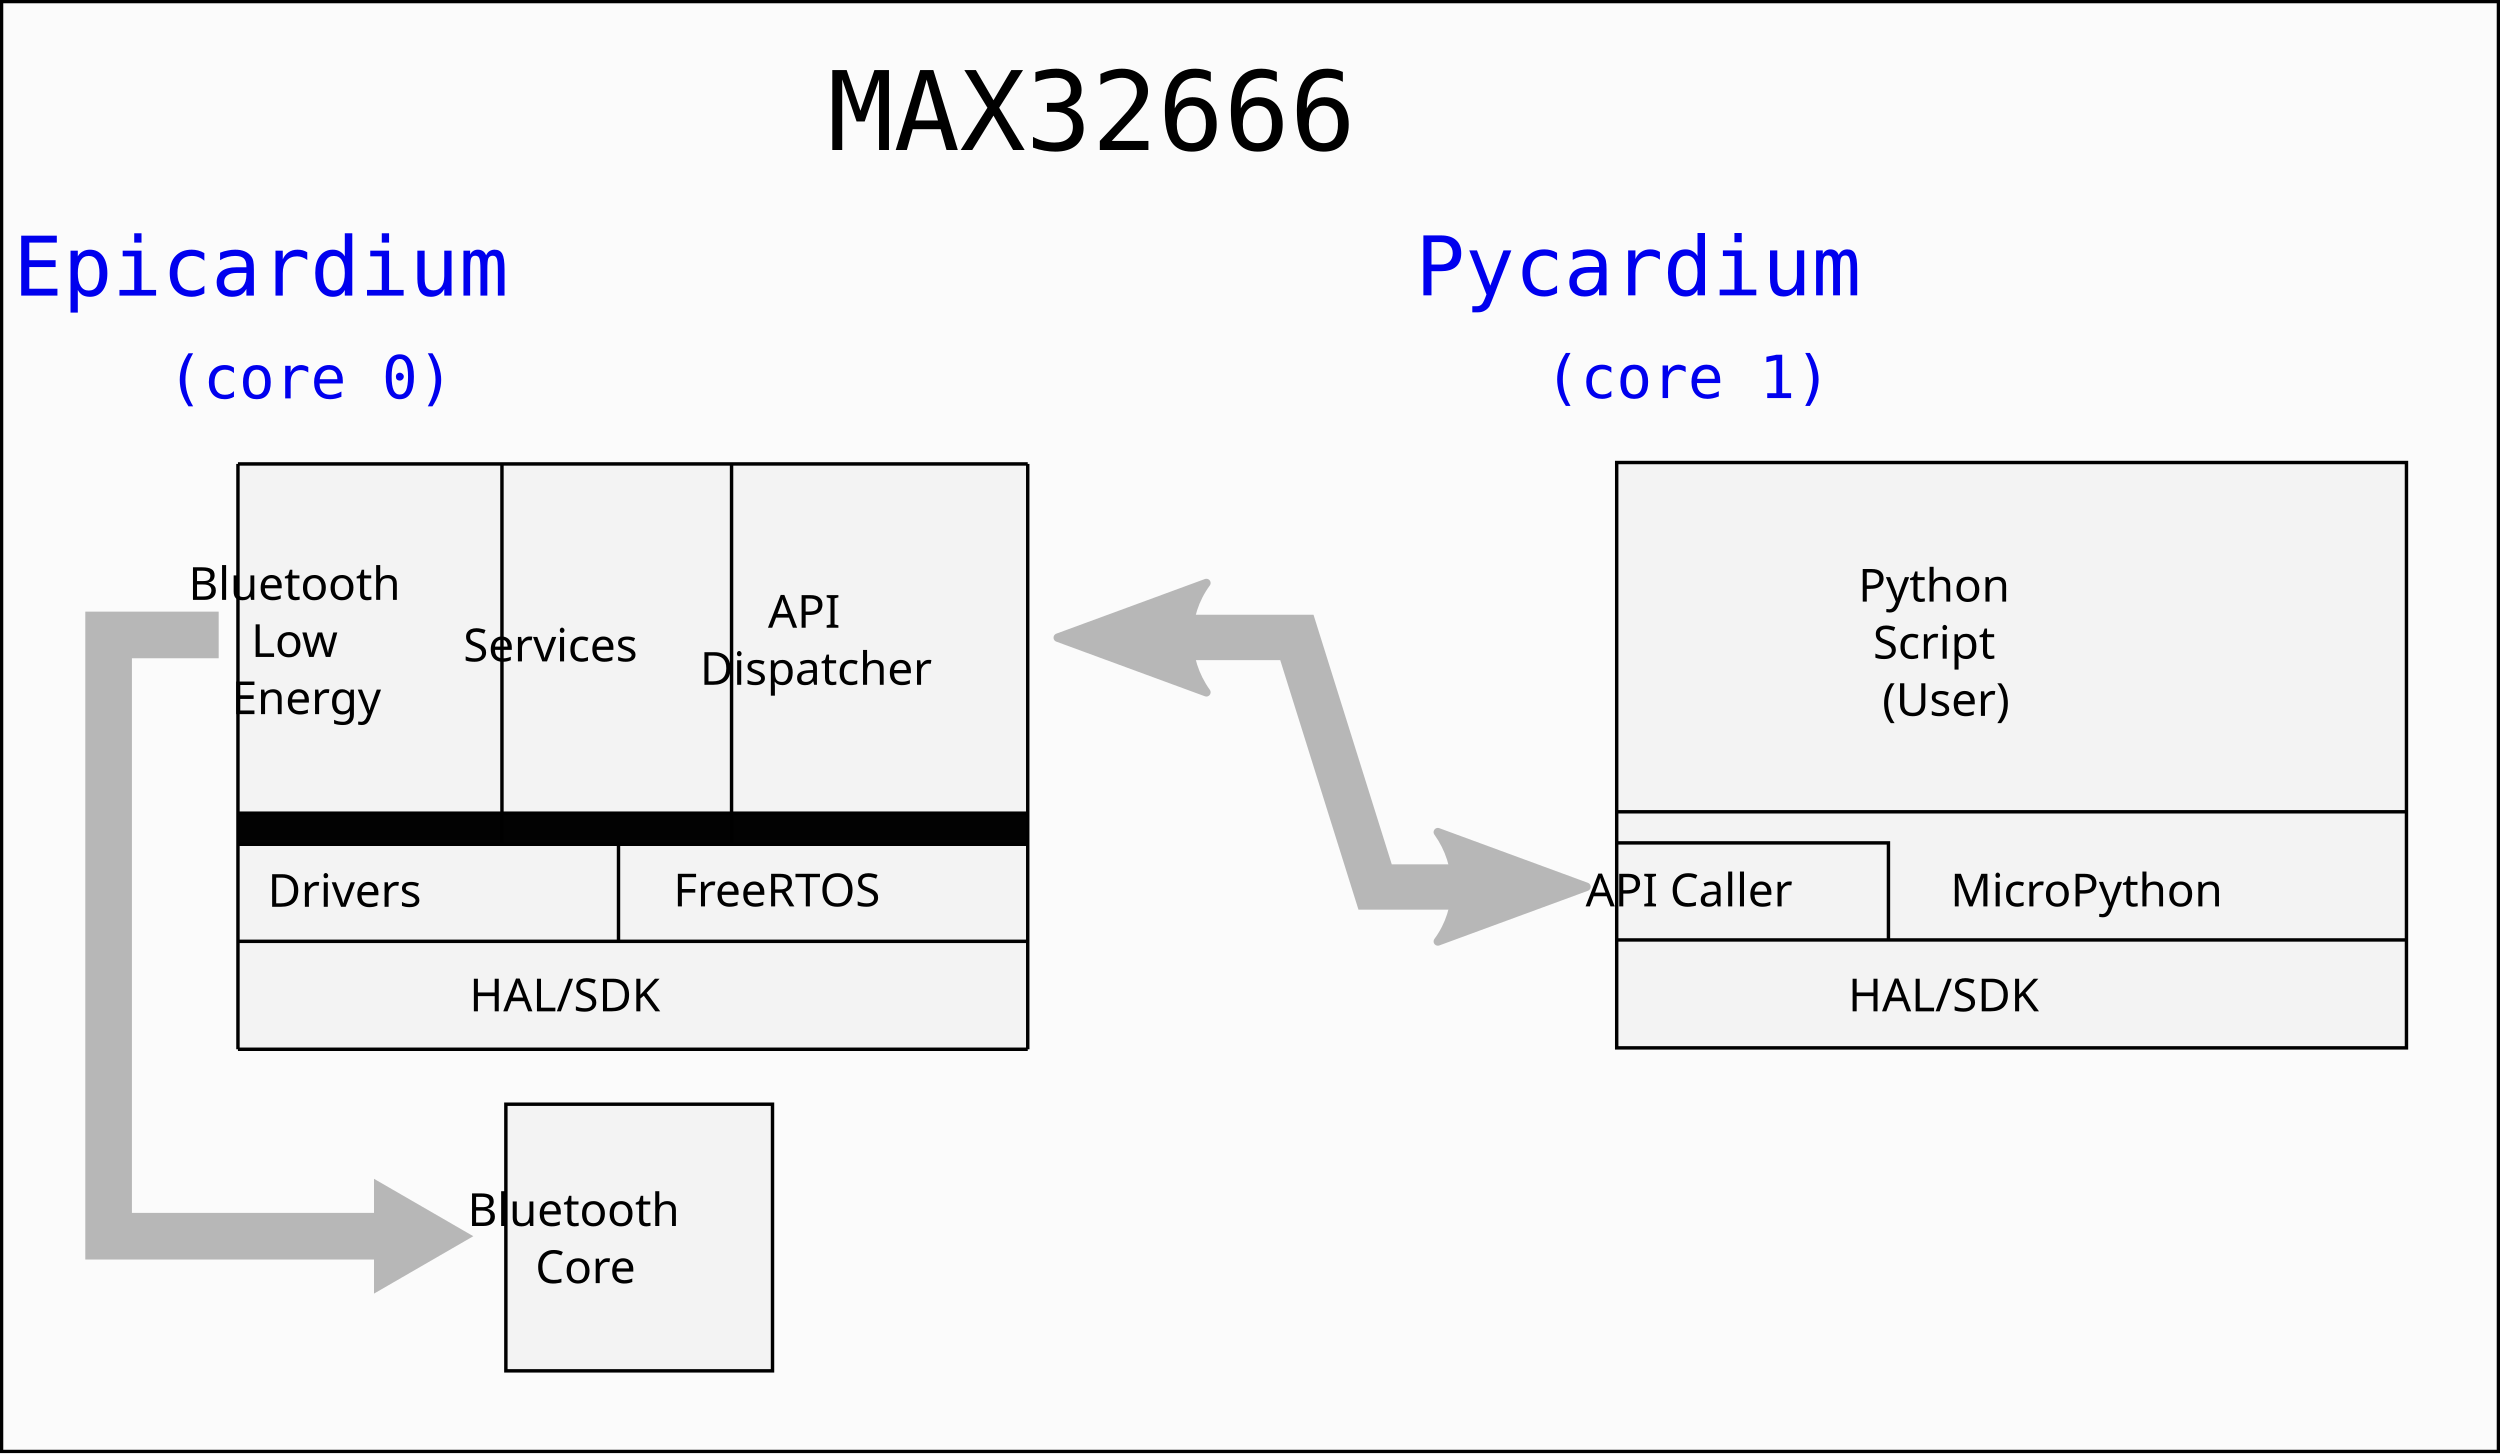
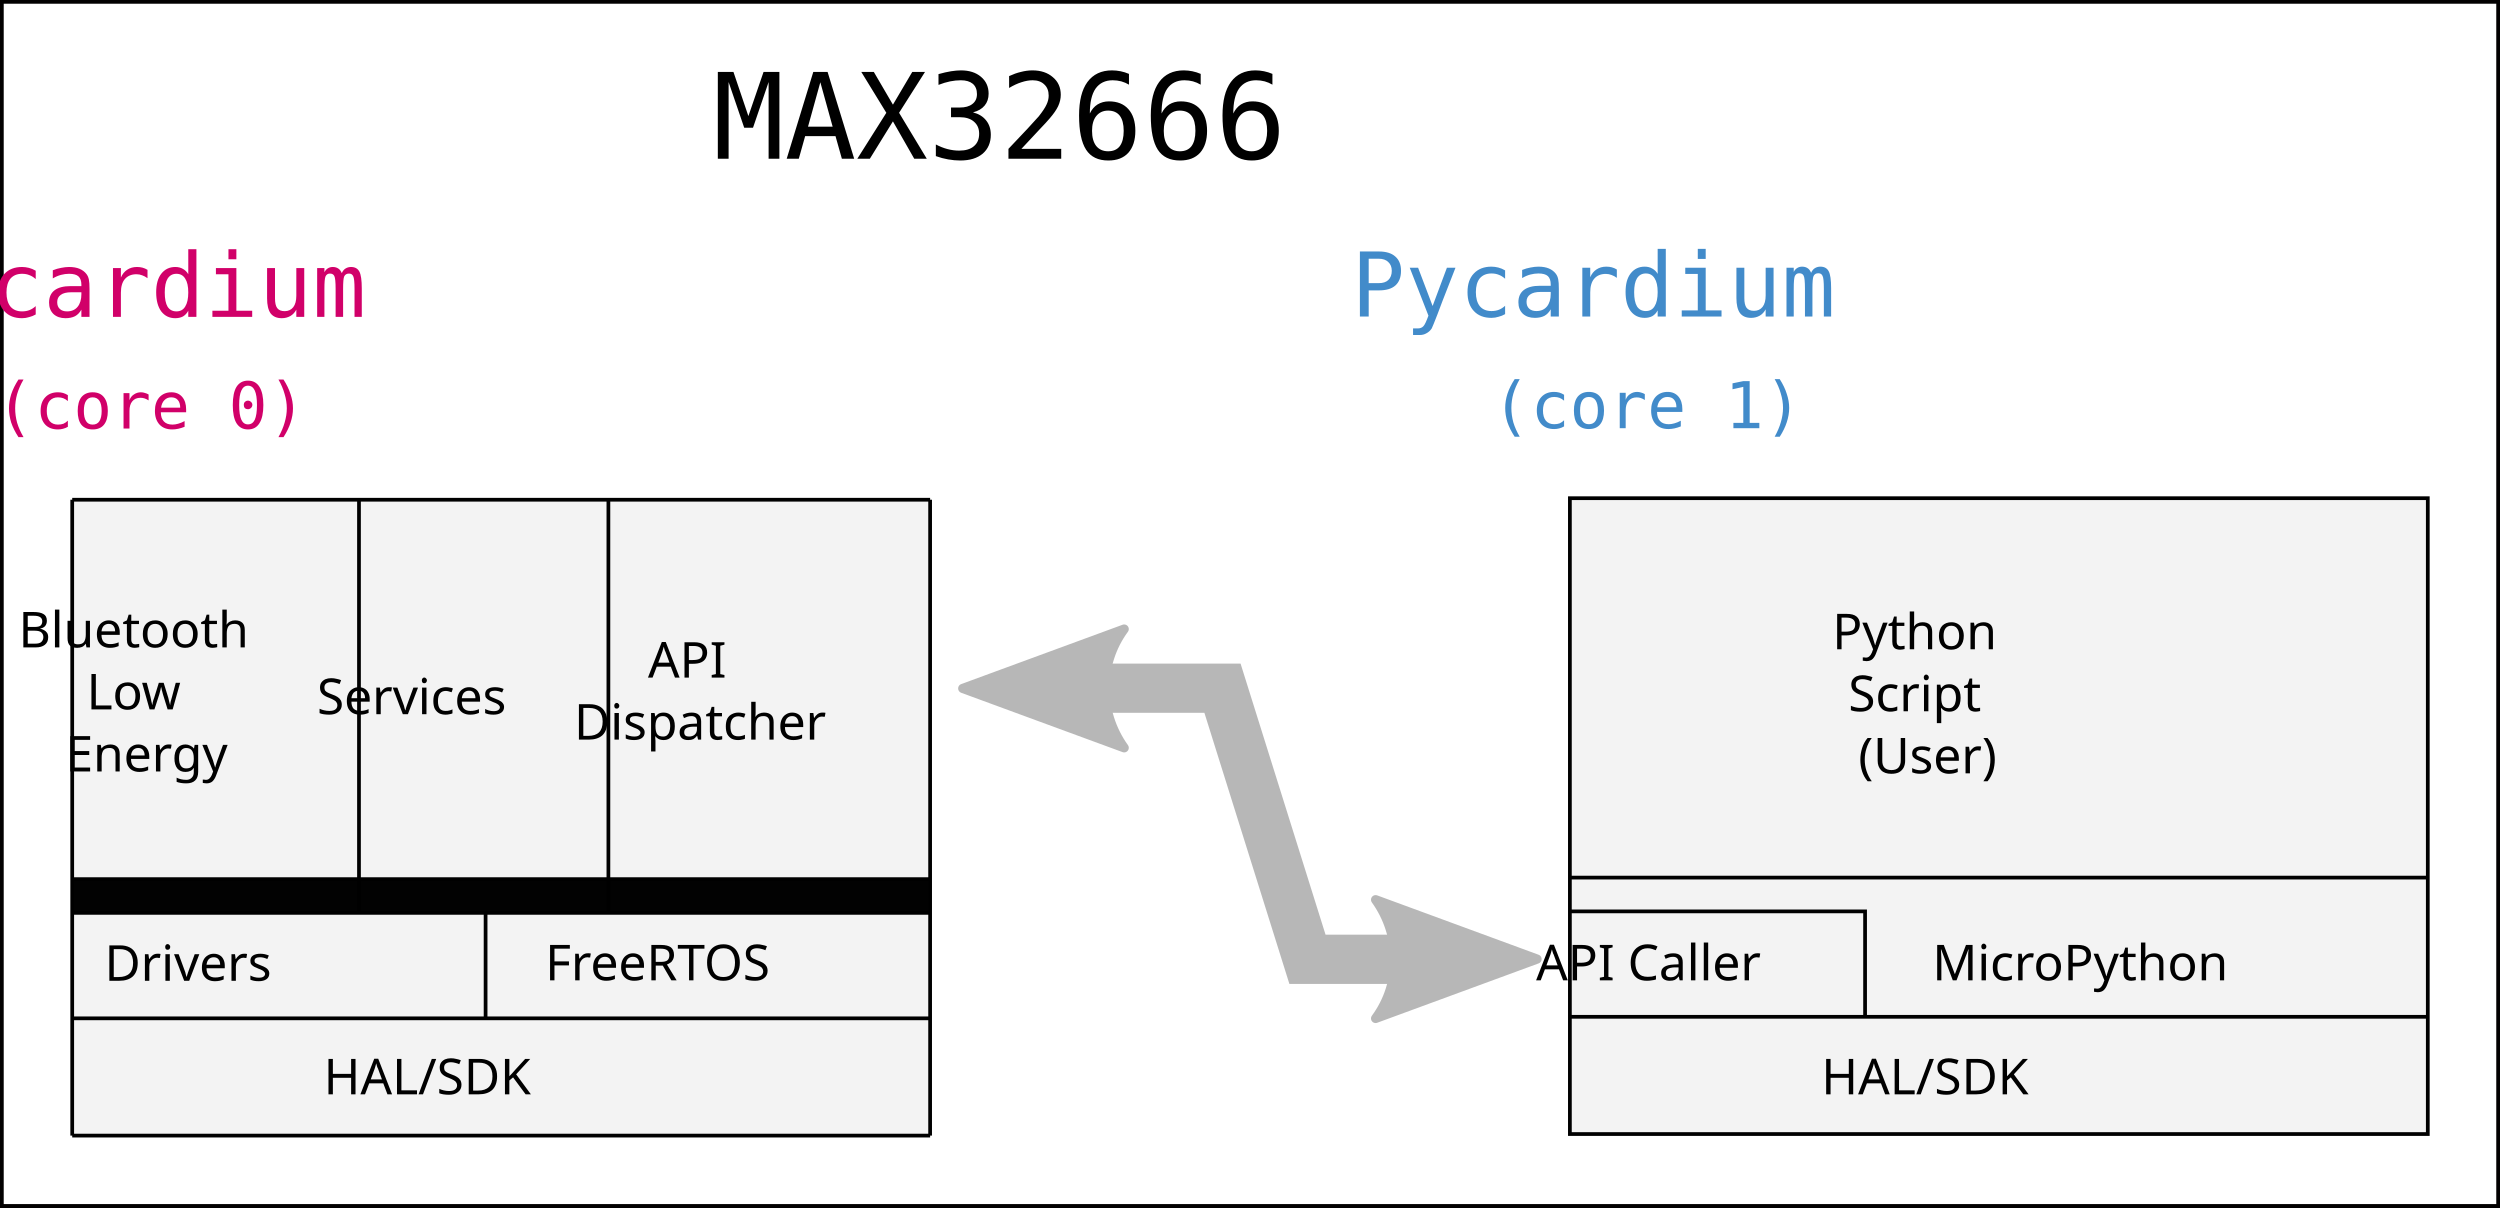
- <svg xmlns="http://www.w3.org/2000/svg" xmlns:xlink="http://www.w3.org/1999/xlink" width="193.02mm" height="112.186mm" viewBox="0 0 193.02 112.186" version="1.1" id="svg1036">
+ <svg xmlns="http://www.w3.org/2000/svg" xmlns:xlink="http://www.w3.org/1999/xlink" width="177.692mm" height="85.846mm" viewBox="0 0 177.692 85.846" version="1.1" id="svg1036">
  <defs id="defs1030">
    <marker orient="auto" refY="0" refX="0" id="TriangleOutS" style="overflow:visible">
      <path id="path6970" d="M 5.77,0 -2.88,5 V -5 Z" style="fill:#b7b7b7;fill-opacity:1;fill-rule:evenodd;stroke:#b7b7b7;stroke-width:1pt;stroke-opacity:1" transform="scale(0.2)" />
    </marker>
    <marker orient="auto" refY="0" refX="0" id="EmptyTriangleOutS" style="overflow:visible">
      <path id="path6988" d="M 5.77,0 -2.88,5 V -5 Z" style="fill:#ffffff;fill-rule:evenodd;stroke:#6f6f6f;stroke-width:1pt;stroke-opacity:1" transform="matrix(0.2,0,0,0.2,-0.6,0)" />
    </marker>
    <marker orient="auto" refY="0" refX="0" id="StopS" style="overflow:visible">
      <path id="path6997" d="M 0,5.65 V -5.65" style="fill:none;fill-opacity:0.75;fill-rule:evenodd;stroke:#6f6f6f;stroke-width:1pt;stroke-opacity:1" transform="scale(0.2)" />
    </marker>
    <marker orient="auto" refY="0" refX="0" id="TriangleOutM" style="overflow:visible">
      <path id="path6967" d="M 5.77,0 -2.88,5 V -5 Z" style="fill:#6f6f6f;fill-opacity:1;fill-rule:evenodd;stroke:#6f6f6f;stroke-width:1pt;stroke-opacity:1" transform="scale(0.4)" />
    </marker>
    <marker orient="auto" refY="0" refX="0" id="Arrow2Sstart" style="overflow:visible">
      <path id="path5075" style="fill:#b7b7b7;fill-opacity:1;fill-rule:evenodd;stroke:#b7b7b7;stroke-width:0.625;stroke-linejoin:round;stroke-opacity:1" d="M 8.719,4.034 -2.207,0.016 8.719,-4.002 c -1.745,2.372 -1.735,5.617 -6e-7,8.035 z" transform="matrix(0.3,0,0,0.3,-0.69,0)" />
    </marker>
    <marker orient="auto" refY="0" refX="0" id="Arrow2Send" style="overflow:visible">
      <path id="path5078" style="fill:#b7b7b7;fill-opacity:1;fill-rule:evenodd;stroke:#b7b7b7;stroke-width:0.625;stroke-linejoin:round;stroke-opacity:1" d="M 8.719,4.034 -2.207,0.016 8.719,-4.002 c -1.745,2.372 -1.735,5.617 -6e-7,8.035 z" transform="matrix(-0.3,0,0,-0.3,0.69,0)" />
    </marker>
    <marker orient="auto" refY="0" refX="0" id="Arrow2Sstart-5" style="overflow:visible">
      <path id="path5075-3" style="fill:#6f6f6f;fill-opacity:1;fill-rule:evenodd;stroke:#6f6f6f;stroke-width:0.625;stroke-linejoin:round;stroke-opacity:1" d="M 8.719,4.034 -2.207,0.016 8.719,-4.002 c -1.745,2.372 -1.735,5.617 -6e-7,8.035 z" transform="matrix(0.3,0,0,0.3,-0.69,0)" />
    </marker>
    <marker orient="auto" refY="0" refX="0" id="Arrow2Send-5" style="overflow:visible">
      <path id="path5078-6" style="fill:#6f6f6f;fill-opacity:1;fill-rule:evenodd;stroke:#6f6f6f;stroke-width:0.625;stroke-linejoin:round;stroke-opacity:1" d="M 8.719,4.034 -2.207,0.016 8.719,-4.002 c -1.745,2.372 -1.735,5.617 -6e-7,8.035 z" transform="matrix(-0.3,0,0,-0.3,0.69,0)" />
    </marker>
  </defs>
-   <g id="layer1" style="display:inline" transform="translate(-2.337378,-73.32695)">
+   <g id="layer1" style="display:inline" transform="translate(-15.5765,-73.627)">
    <g id="g8661">
-       <rect y="73.453" x="2.463" height="111.934" width="192.768" id="rect6184" style="fill:#fbfbfb;fill-opacity:1;stroke:#000000;stroke-width:0.252;stroke-opacity:1" />
+       <rect style="fill:#ffffff;fill-opacity:1;stroke:#020000;stroke-width:0.529;stroke-miterlimit:4;stroke-dasharray:none;stroke-opacity:1" id="rect1000" width="177.692" height="85.846" x="15.576" y="73.627" />
      <g transform="translate(10.84928,-15.68601)" id="g6159">
        <path style="fill:none;stroke:#b7b7b7;stroke-width:3.5;stroke-linecap:butt;stroke-linejoin:miter;stroke-miterlimit:4;stroke-dasharray:none;stroke-opacity:1;marker-start:url(#Arrow2Sstart);marker-end:url(#Arrow2Send)" d="m 77.89,138.228 h 13.727 l 6.041,19.27 h 11.583" id="path5043" />
        <g id="g6071">
          <rect y="124.832" x="9.86" height="45.194" width="60.977" id="rect1634" style="fill:#f3f3f3;fill-opacity:1;stroke-width:0.265" />
          <path d="m 39.241,154.199 v 7.493 m 8.729,-36.86 v 29.367 m -17.727,-29.367 v 29.367 m -20.382,0 H 70.837 v -2.4 H 9.86 Z m 0,7.493 H 70.837 M 9.86,124.832 v 45.194 m 0,0 H 70.837 m 0,0 v -45.194 m 0,0 H 9.86" style="fill:#000000;fill-opacity:0.99;stroke:#000000;stroke-width:0.265;stroke-linecap:butt;stroke-linejoin:miter;stroke-miterlimit:4;stroke-dasharray:none;stroke-opacity:1" id="path1593" />
          <text id="text1598" y="167.097" x="40.139" style="font-style:normal;font-weight:normal;font-size:3.528px;line-height:1.25;font-family:sans-serif;text-align:center;letter-spacing:0px;word-spacing:0px;text-anchor:middle;fill:#000000;fill-opacity:1;stroke:none;stroke-width:0.265" xml:space="preserve">
            <tspan style="stroke-width:0.265" y="167.097" x="40.139" id="tspan1596">HAL/SDK</tspan>
          </text>
          <text id="text1602" y="135.326" x="20.188" style="font-style:normal;font-weight:normal;font-size:3.528px;line-height:1.25;font-family:sans-serif;text-align:center;letter-spacing:0px;word-spacing:0px;text-anchor:middle;fill:#000000;fill-opacity:1;stroke:none;stroke-width:0.265" xml:space="preserve">
            <tspan style="stroke-width:0.265" y="135.326" x="20.188" id="tspan1600">Bluetooth</tspan>
            <tspan id="tspan1604" style="stroke-width:0.265" y="139.735" x="20.188">Low</tspan>
            <tspan id="tspan1606" style="stroke-width:0.265" y="144.145" x="20.188">Energy</tspan>
          </text>
          <text id="text1610" y="140.077" x="39.026" style="font-style:normal;font-weight:normal;font-size:3.528px;line-height:1.25;font-family:sans-serif;text-align:center;letter-spacing:0px;word-spacing:0px;text-anchor:middle;fill:#000000;fill-opacity:1;stroke:none;stroke-width:0.265" xml:space="preserve">
            <tspan id="tspan1612" style="stroke-width:0.265" y="140.077" x="39.026">Services</tspan>
          </text>
          <text id="text1618" y="137.476" x="59.535" style="font-style:normal;font-weight:normal;font-size:3.528px;line-height:1.25;font-family:sans-serif;text-align:center;letter-spacing:0px;word-spacing:0px;text-anchor:middle;fill:#000000;fill-opacity:1;stroke:none;stroke-width:0.265" xml:space="preserve">
            <tspan style="stroke-width:0.265" y="137.476" x="59.535" id="tspan1616">API</tspan>
            <tspan id="tspan1622" style="stroke-width:0.265" y="141.886" x="59.535">Dispatcher</tspan>
          </text>
          <text id="text1628" y="159.027" x="23.136" style="font-style:normal;font-weight:normal;font-size:3.528px;line-height:1.25;font-family:sans-serif;text-align:center;letter-spacing:0px;word-spacing:0px;text-anchor:middle;fill:#000000;fill-opacity:1;stroke:none;stroke-width:0.265" xml:space="preserve">
            <tspan style="stroke-width:0.265" y="159.027" x="23.136" id="tspan1626">Drivers</tspan>
          </text>
          <text id="text1632" y="158.996" x="56.511" style="font-style:normal;font-weight:normal;font-size:3.528px;line-height:1.25;font-family:sans-serif;text-align:center;letter-spacing:0px;word-spacing:0px;text-anchor:middle;fill:#000000;fill-opacity:1;stroke:none;stroke-width:0.265" xml:space="preserve">
            <tspan style="stroke-width:0.265" y="158.996" x="56.511" id="tspan1630">FreeRTOS</tspan>
          </text>
          <a id="a973" xlink:href="https://git.card10.badge.events.ccc.de/card10/firmware/tree/master/epicardium" xlink:title="Epicardium">
-             <text xml:space="preserve" style="font-style:normal;font-variant:normal;font-weight:normal;font-stretch:normal;font-size:6.35px;line-height:1.25;font-family:monospace;-inkscape-font-specification:monospace;text-align:center;letter-spacing:0px;word-spacing:0px;text-anchor:middle;fill:#0000ee;fill-opacity:1;stroke:none;stroke-width:0.265" x="40.308" y="111.836" id="text6791">
-               <tspan x="40.308" y="111.836" style="font-style:normal;font-variant:normal;font-weight:normal;font-stretch:normal;font-size:6.35px;font-family:monospace;-inkscape-font-specification:monospace;fill:#0000ee;fill-opacity:1;stroke-width:0.265" id="tspan6793">Epicardium</tspan>
-               <tspan x="40.308" y="119.773" style="font-style:normal;font-variant:normal;font-weight:normal;font-stretch:normal;font-size:4.586px;font-family:monospace;-inkscape-font-specification:monospace;fill:#0000ee;fill-opacity:1;stroke-width:0.265" id="tspan1028">(core 0)</tspan>
+             <text xml:space="preserve" style="font-style:normal;font-variant:normal;font-weight:normal;font-stretch:normal;font-size:6.35px;line-height:1.25;font-family:monospace;-inkscape-font-specification:monospace;text-align:center;letter-spacing:0px;word-spacing:0px;text-anchor:middle;fill:#d10069;fill-opacity:1;stroke:none;stroke-width:0.265;opacity:1;" x="40.308" y="111.836" id="text6791">
+               <tspan x="40.308" y="111.836" style="font-style:normal;font-variant:normal;font-weight:normal;font-stretch:normal;font-size:6.35px;font-family:monospace;-inkscape-font-specification:monospace;fill:#d10069;fill-opacity:1;stroke-width:0.265;" id="tspan6793">Epicardium</tspan>
+               <tspan x="40.308" y="119.773" style="font-style:normal;font-variant:normal;font-weight:normal;font-stretch:normal;font-size:4.586px;font-family:monospace;-inkscape-font-specification:monospace;fill:#d10069;fill-opacity:1;stroke-width:0.265;" id="tspan1028">(core 0)</tspan>
            </text>
          </a>
        </g>
        <g id="g6032" transform="translate(-0.5291667)">
          <rect style="fill:#f3f3f3;fill-opacity:1;stroke-width:0.265" id="rect1981" width="60.977" height="45.194" x="116.839" y="124.724" />
          <path id="path1940" style="fill:none;stroke:#000000;stroke-width:0.265px;stroke-linecap:butt;stroke-linejoin:miter;stroke-opacity:1" d="m 116.839,154.091 h 20.981 v 7.493 m -20.981,0 h 60.977 m -60.977,-9.894 h 60.977 m -60.977,-26.967 v 45.194 h 60.977 v -45.194 z" />
          <text xml:space="preserve" style="font-style:normal;font-weight:normal;font-size:3.528px;line-height:1.25;font-family:sans-serif;text-align:center;letter-spacing:0px;word-spacing:0px;text-anchor:middle;fill:#000000;fill-opacity:1;stroke:none;stroke-width:0.265" x="147.118" y="167.097" id="text1963">
            <tspan id="tspan1961" x="147.118" y="167.097" style="stroke-width:0.265">HAL/SDK</tspan>
          </text>
          <text xml:space="preserve" style="font-style:normal;font-weight:normal;font-size:3.528px;line-height:1.25;font-family:sans-serif;text-align:center;letter-spacing:0px;word-spacing:0px;text-anchor:middle;fill:#000000;fill-opacity:1;stroke:none;stroke-width:0.265" x="158.161" y="158.996" id="text1967">
            <tspan id="tspan1965" x="158.161" y="158.996" style="stroke-width:0.265">MicroPython</tspan>
          </text>
          <text id="text1971" y="158.996" x="127.47" style="font-style:normal;font-weight:normal;font-size:3.528px;line-height:1.25;font-family:sans-serif;text-align:center;letter-spacing:0px;word-spacing:0px;text-anchor:middle;fill:#000000;fill-opacity:1;stroke:none;stroke-width:0.265" xml:space="preserve">
            <tspan style="stroke-width:0.265" y="158.996" x="127.47" id="tspan1969">API Caller</tspan>
          </text>
          <text id="text1975" y="135.46" x="147.306" style="font-style:normal;font-weight:normal;font-size:3.528px;line-height:1.25;font-family:sans-serif;text-align:center;letter-spacing:0px;word-spacing:0px;text-anchor:middle;fill:#000000;fill-opacity:1;stroke:none;stroke-width:0.265" xml:space="preserve">
            <tspan style="stroke-width:0.265" y="135.46" x="147.306" id="tspan1973">Python</tspan>
            <tspan style="stroke-width:0.265" y="139.87" x="147.306" id="tspan1977">Script</tspan>
            <tspan style="stroke-width:0.265" y="144.279" x="147.306" id="tspan1979">(User)</tspan>
          </text>
          <a id="a4682" xlink:href="https://git.card10.badge.events.ccc.de/card10/firmware/tree/master/pycardium" xlink:title="Pycardium">
-             <text xml:space="preserve" style="font-style:normal;font-variant:normal;font-weight:normal;font-stretch:normal;font-size:6.35px;line-height:1.25;font-family:monospace;-inkscape-font-specification:monospace;text-align:center;letter-spacing:0px;word-spacing:0px;text-anchor:middle;fill:#0000ee;fill-opacity:1;stroke:none;stroke-width:0.265" x="147.183" y="111.81" id="text6799">
-               <tspan id="tspan6797" x="147.183" y="111.81" style="font-style:normal;font-variant:normal;font-weight:normal;font-stretch:normal;font-size:6.35px;font-family:monospace;-inkscape-font-specification:monospace;fill:#0000ee;fill-opacity:1;stroke-width:0.265">Pycardium</tspan>
-               <tspan x="147.183" y="119.747" style="font-style:normal;font-variant:normal;font-weight:normal;font-stretch:normal;font-size:4.586px;font-family:monospace;-inkscape-font-specification:monospace;fill:#0000ee;fill-opacity:1;stroke-width:0.265" id="tspan1032">(core 1)</tspan>
+             <text xml:space="preserve" style="font-style:normal;font-variant:normal;font-weight:normal;font-stretch:normal;font-size:6.35px;line-height:1.25;font-family:monospace;-inkscape-font-specification:monospace;text-align:center;letter-spacing:0px;word-spacing:0px;text-anchor:middle;fill:#428bca;fill-opacity:1;stroke:none;stroke-width:0.265;" x="147.183" y="111.81" id="text6799">
+               <tspan id="tspan6797" x="147.183" y="111.81" style="font-style:normal;font-variant:normal;font-weight:normal;font-stretch:normal;font-size:6.35px;font-family:monospace;-inkscape-font-specification:monospace;fill:#428bca;fill-opacity:1;stroke-width:0.265;">Pycardium</tspan>
+               <tspan x="147.183" y="119.747" style="font-style:normal;font-variant:normal;font-weight:normal;font-stretch:normal;font-size:4.586px;font-family:monospace;-inkscape-font-specification:monospace;fill:#428bca;fill-opacity:1;stroke-width:0.265;" id="tspan1032">(core 1)</tspan>
            </text>
          </a>
        </g>
      </g>
      <text id="text6791-3" y="84.911" x="104.47" style="font-style:normal;font-variant:normal;font-weight:normal;font-stretch:normal;font-size:8.467px;line-height:1.25;font-family:monospace;-inkscape-font-specification:monospace;text-align:center;letter-spacing:0px;word-spacing:0px;text-anchor:middle;fill:#000000;fill-opacity:1;stroke:none;stroke-width:0.265" xml:space="preserve">
        <tspan id="tspan1028-7" style="font-style:normal;font-variant:normal;font-weight:normal;font-stretch:normal;font-size:8.467px;font-family:monospace;-inkscape-font-specification:monospace;stroke-width:0.265" y="84.911" x="104.47">MAX32666</tspan>
      </text>
-       <path style="display:inline;fill:none;stroke:#b7b7b7;stroke-width:3.6;stroke-linecap:butt;stroke-linejoin:miter;stroke-miterlimit:4;stroke-dasharray:none;stroke-opacity:1;marker-end:url(#TriangleOutS)" d="M 19.222,122.35 H 10.723 v 46.422 h 23.044" id="path5043-2" />
-       <g id="g8371" transform="translate(-11.90069,-20.58752)" style="stroke-width:0.265;stroke-miterlimit:4;stroke-dasharray:none">
-         <rect transform="scale(-1,1)" style="display:inline;fill:#f3f3f3;fill-opacity:1;stroke:#000000;stroke-width:0.265;stroke-miterlimit:4;stroke-dasharray:none;stroke-opacity:1" id="rect1634-9" width="20.587" height="20.587" x="-73.882" y="179.168" />
-         <text id="text8363" y="188.572" x="63.567" style="font-style:normal;font-weight:normal;font-size:3.528px;line-height:1.25;font-family:sans-serif;text-align:center;letter-spacing:0px;word-spacing:0px;text-anchor:middle;fill:#000000;fill-opacity:1;stroke:none;stroke-width:0.265;stroke-miterlimit:4;stroke-dasharray:none" xml:space="preserve">
-           <tspan style="stroke-width:0.265;stroke-miterlimit:4;stroke-dasharray:none" y="188.572" x="63.567" id="tspan8361">Bluetooth</tspan>
-           <tspan id="tspan8365" style="stroke-width:0.265;stroke-miterlimit:4;stroke-dasharray:none" y="192.981" x="63.567">Core</tspan>
-         </text>
-       </g>
      <text xml:space="preserve" style="font-style:normal;font-weight:normal;font-size:3.528px;line-height:1.25;font-family:sans-serif;text-align:center;letter-spacing:0px;word-spacing:0px;text-anchor:middle;fill:#000000;fill-opacity:1;stroke:none;stroke-width:0.265" x="161.654" y="102.358" id="text4680">
        <tspan id="tspan4678" x="162.216" y="102.358" style="stroke-width:0.265"> </tspan>
      </text>
    </g>
  </g>
</svg>
